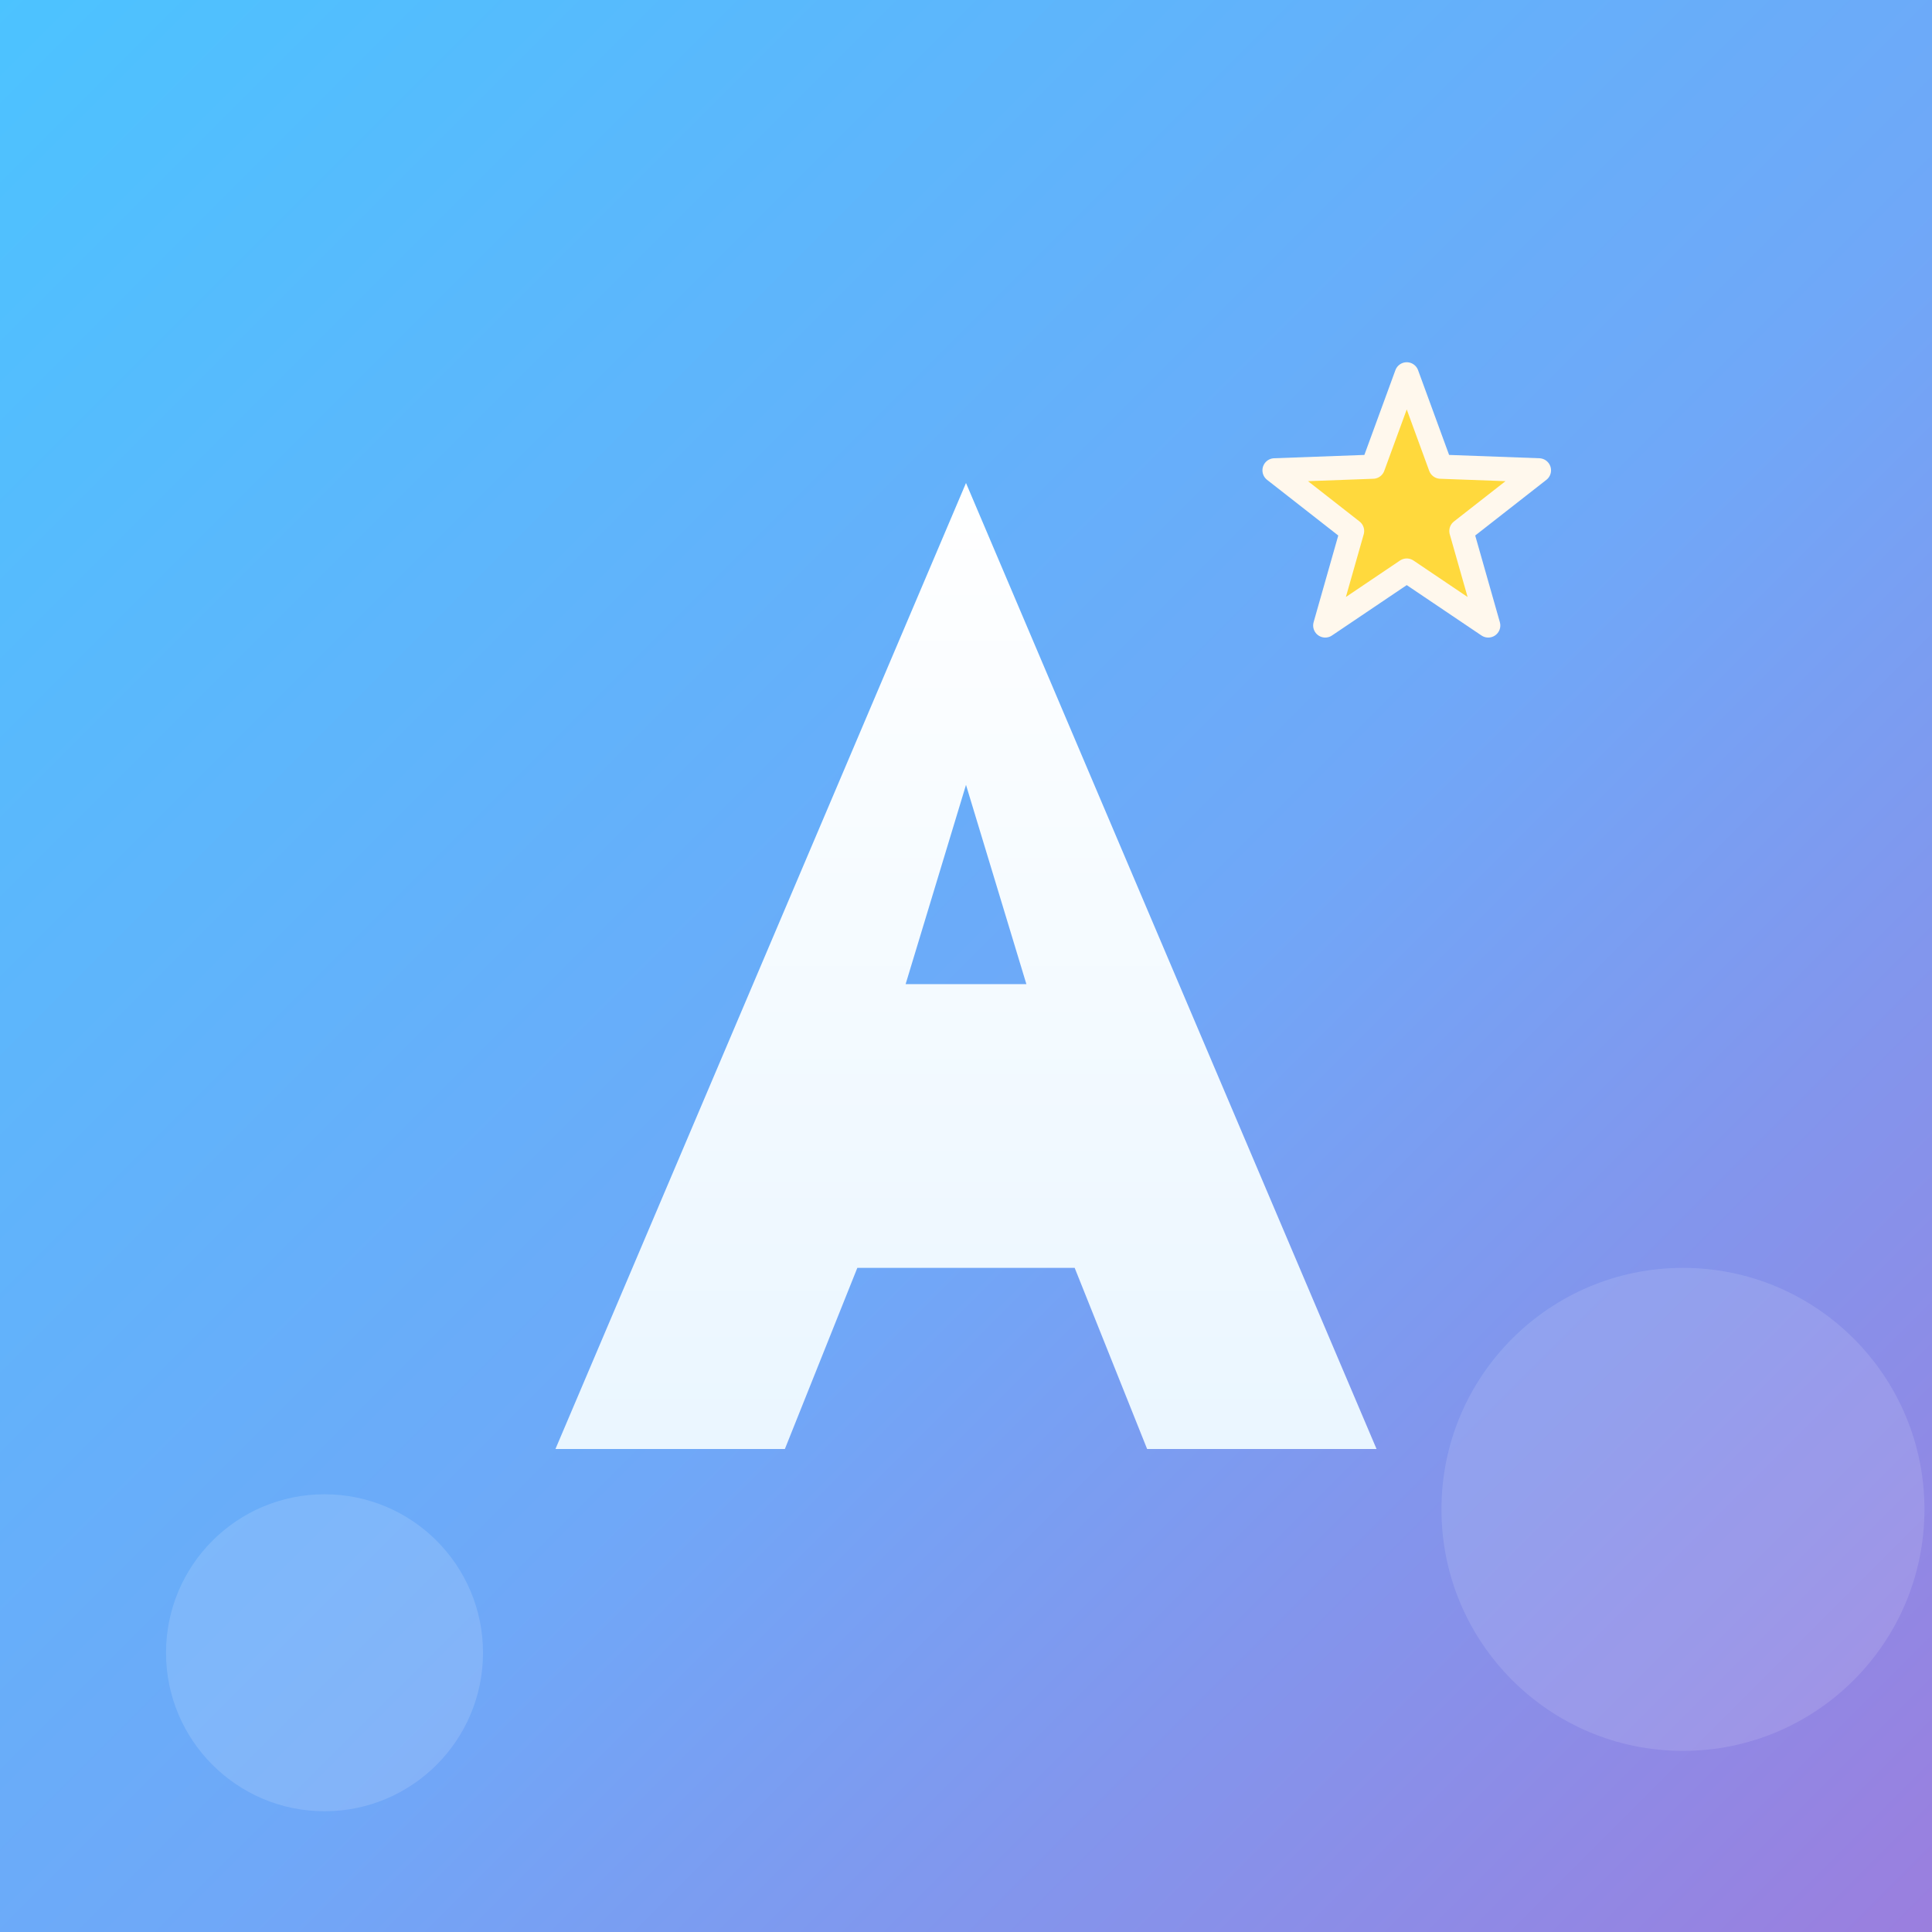
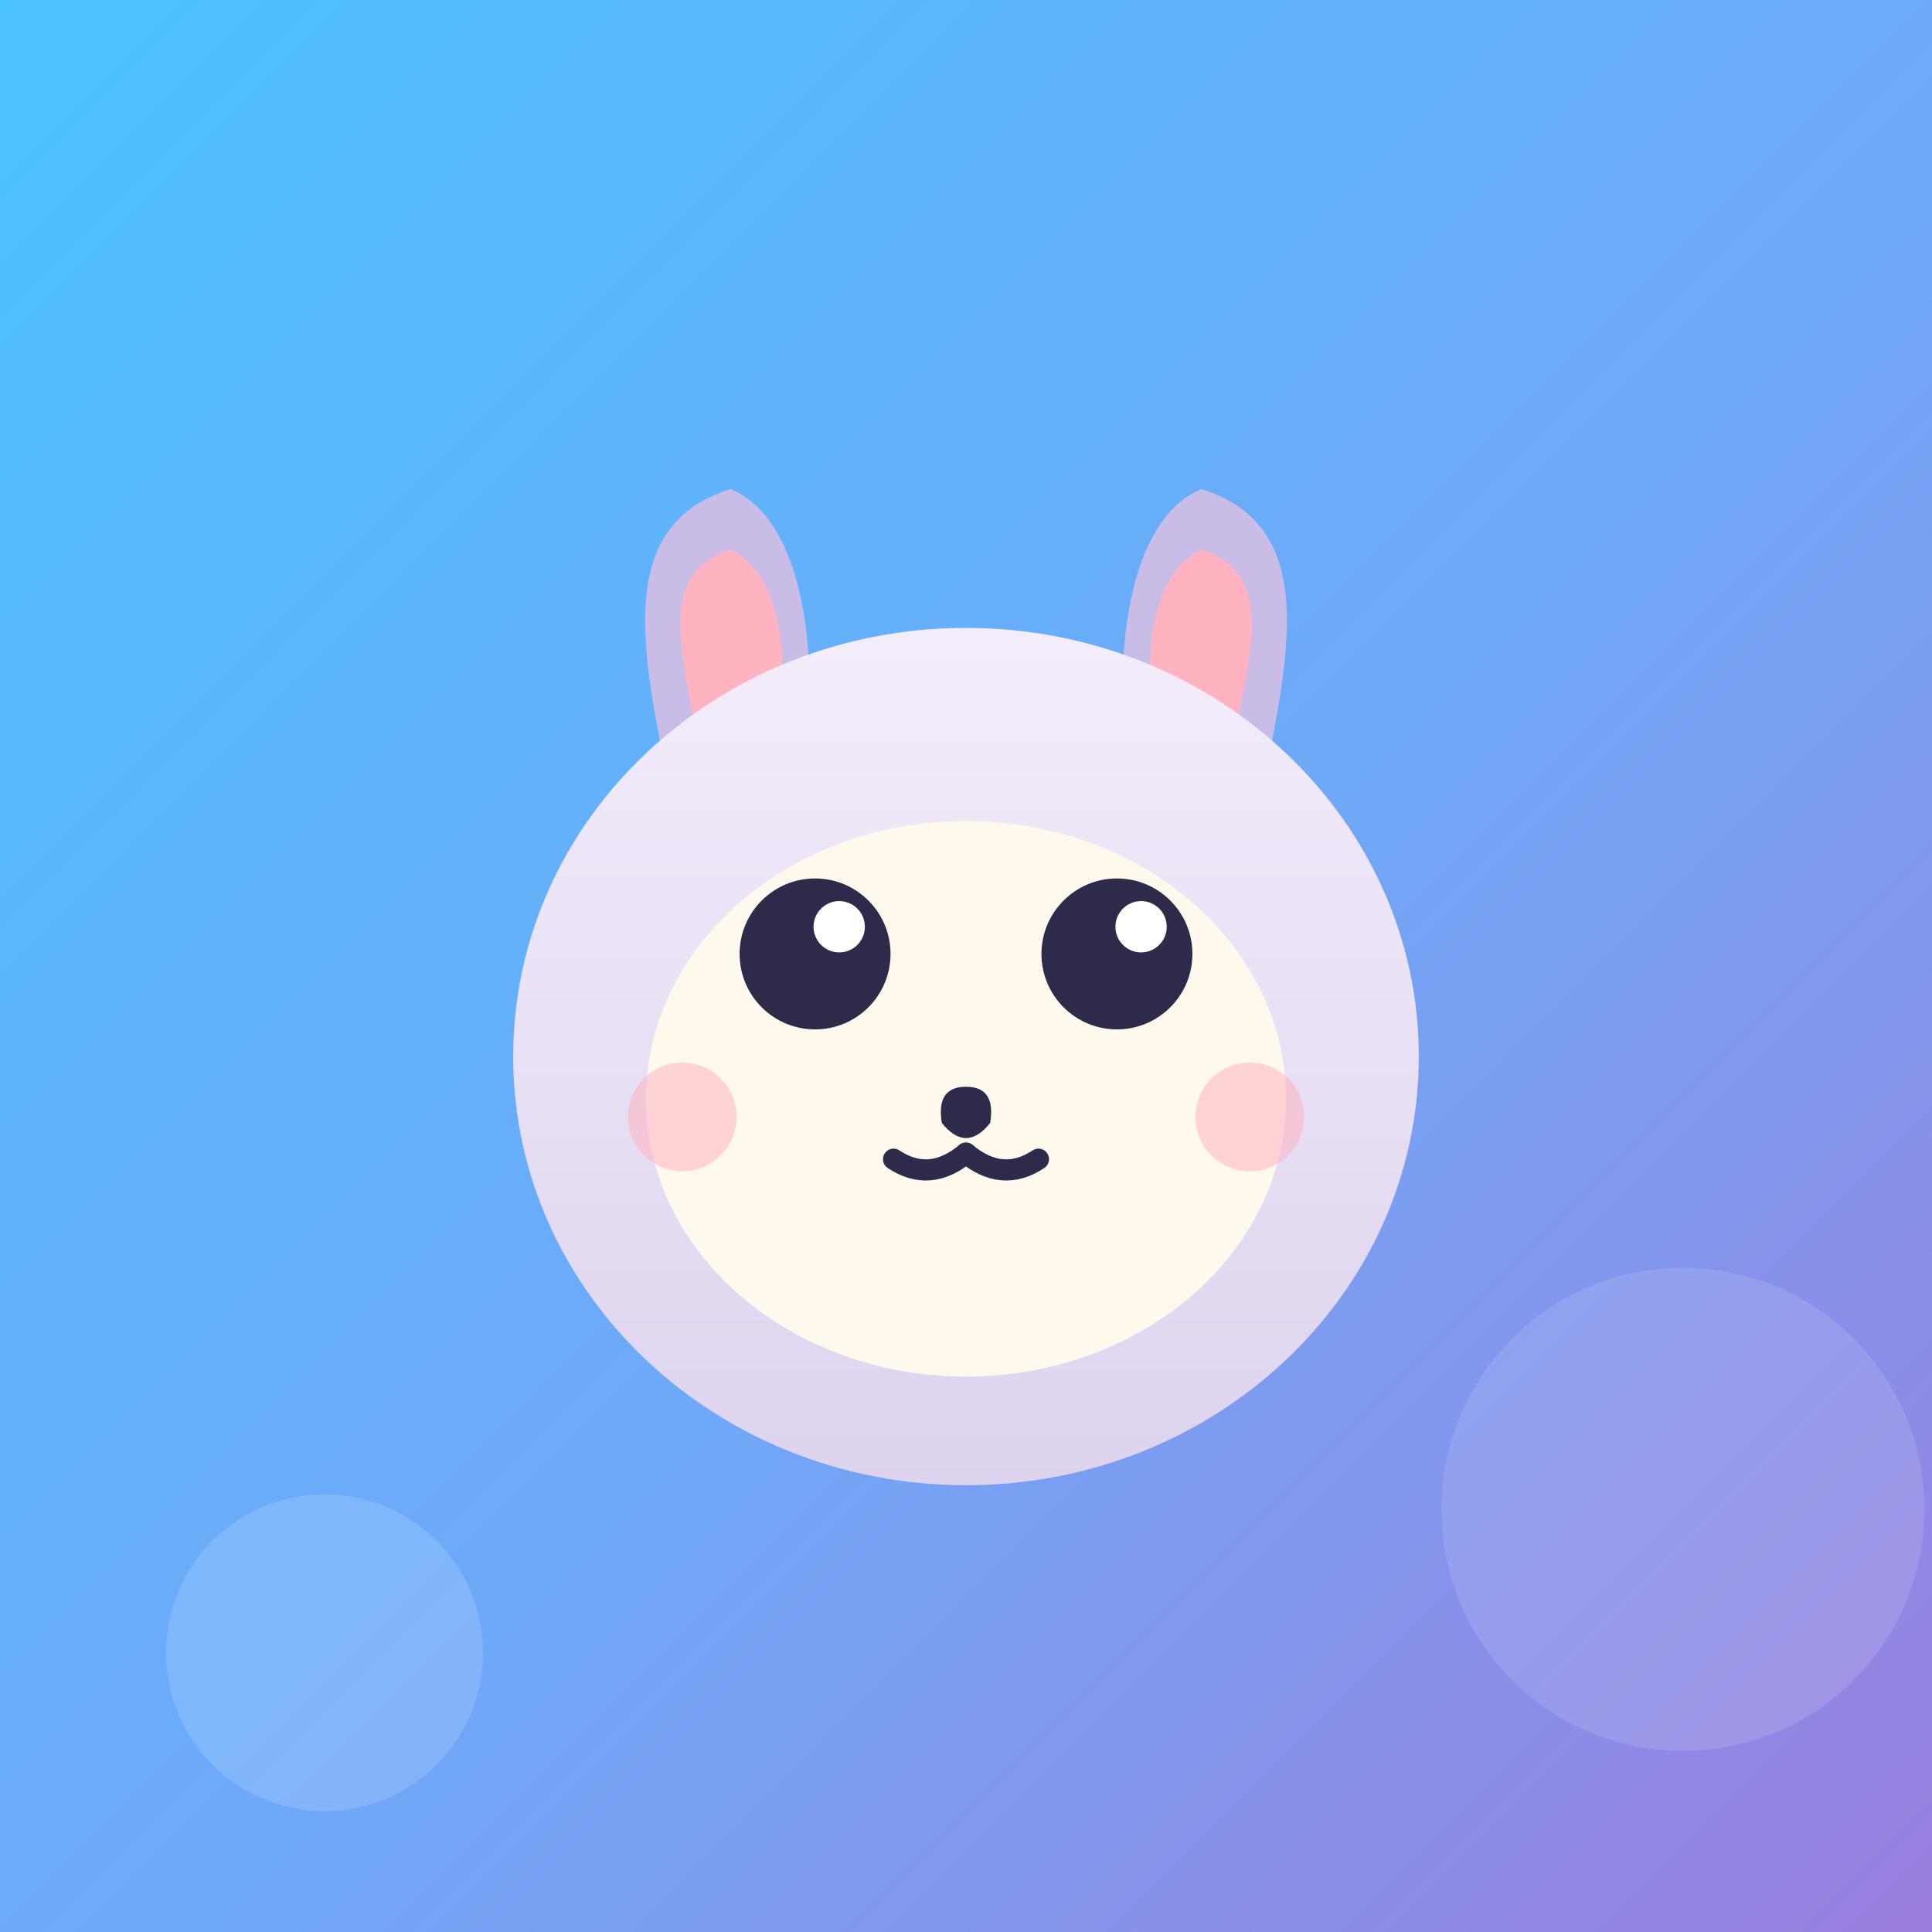
<svg xmlns="http://www.w3.org/2000/svg" width="512" height="512" viewBox="0 0 512 512">
  <defs>
    <linearGradient id="bg" x1="0" y1="0" x2="1" y2="1">
      <stop offset="0" stop-color="#4CC3FF" />
      <stop offset="0.55" stop-color="#6FA8F8" />
      <stop offset="1" stop-color="#9B7EDE" />
    </linearGradient>
-     <linearGradient id="letter" x1="0" y1="0" x2="0" y2="1">
-       <stop offset="0" stop-color="#FFFFFF" />
-       <stop offset="1" stop-color="#EAF6FF" />
+     <linearGradient id="fur" x1="0" y1="0" x2="0" y2="1">
+       <stop offset="0" stop-color="#F3EDFB" />
+       <stop offset="1" stop-color="#DDD3EE" />
    </linearGradient>
  </defs>
  <rect width="512" height="512" fill="url(#bg)" />
  <circle cx="86" cy="438" r="42" fill="#FFFFFF" opacity="0.14" />
  <circle cx="446" cy="400" r="64" fill="#FFFFFF" opacity="0.12" />
  <g transform="translate(51.2 51.2) scale(0.8)">
-     <path d="M256 96 L392 416 L316 416 L292 356 L220 356 L196 416 L120 416 Z M256 196 L236 262 L276 262 Z" fill="url(#letter)" fill-rule="evenodd" />
-     <path d="M402 60 L413.2 90.6 L445.8 91.8 L420.1 111.9 L429 143.2 L402 125 L375 143.2 L383.9 111.9 L358.2 91.8 L390.8 90.6 Z" fill="#FFD93D" stroke="#FFF8ED" stroke-width="8" stroke-linejoin="round" />
+     <path d="M158 198 C 148 150 140 110 178 98 C 202 108 208 152 202 194 Z" fill="#C9BDE8" />
+     <path d="M354 198 C 364 150 372 110 334 98 C 310 108 304 152 310 194 Z" fill="#C9BDE8" />
+     <path d="M168 184 C 161 150 154 126 178 118 C 195 126 198 156 193 181 Z" fill="#FFB3C1" />
+     <path d="M344 184 C 351 150 358 126 334 118 C 317 126 314 156 319 181 Z" fill="#FFB3C1" />
+     <ellipse cx="256" cy="286" rx="150" ry="142" fill="url(#fur)" />
+     <ellipse cx="256" cy="300" rx="106" ry="92" fill="#FFF8ED" />
+     <circle cx="206" cy="252" r="25" fill="#2E2A4A" />
+     <circle cx="306" cy="252" r="25" fill="#2E2A4A" />
+     <circle cx="214" cy="243" r="8.5" fill="#FFFFFF" />
+     <circle cx="314" cy="243" r="8.5" fill="#FFFFFF" />
+     <path d="M256 296 Q246 296 248 308 Q256 318 264 308 Q266 296 256 296 Z" fill="#2E2A4A" />
+     <path d="M256 318 Q244 328 232 320" stroke="#2E2A4A" stroke-width="7" fill="none" stroke-linecap="round" />
+     <path d="M256 318 Q268 328 280 320" stroke="#2E2A4A" stroke-width="7" fill="none" stroke-linecap="round" />
+     <circle cx="162" cy="306" r="18" fill="#FFB3C1" opacity="0.55" />
+     <circle cx="350" cy="306" r="18" fill="#FFB3C1" opacity="0.55" />
  </g>
</svg>
